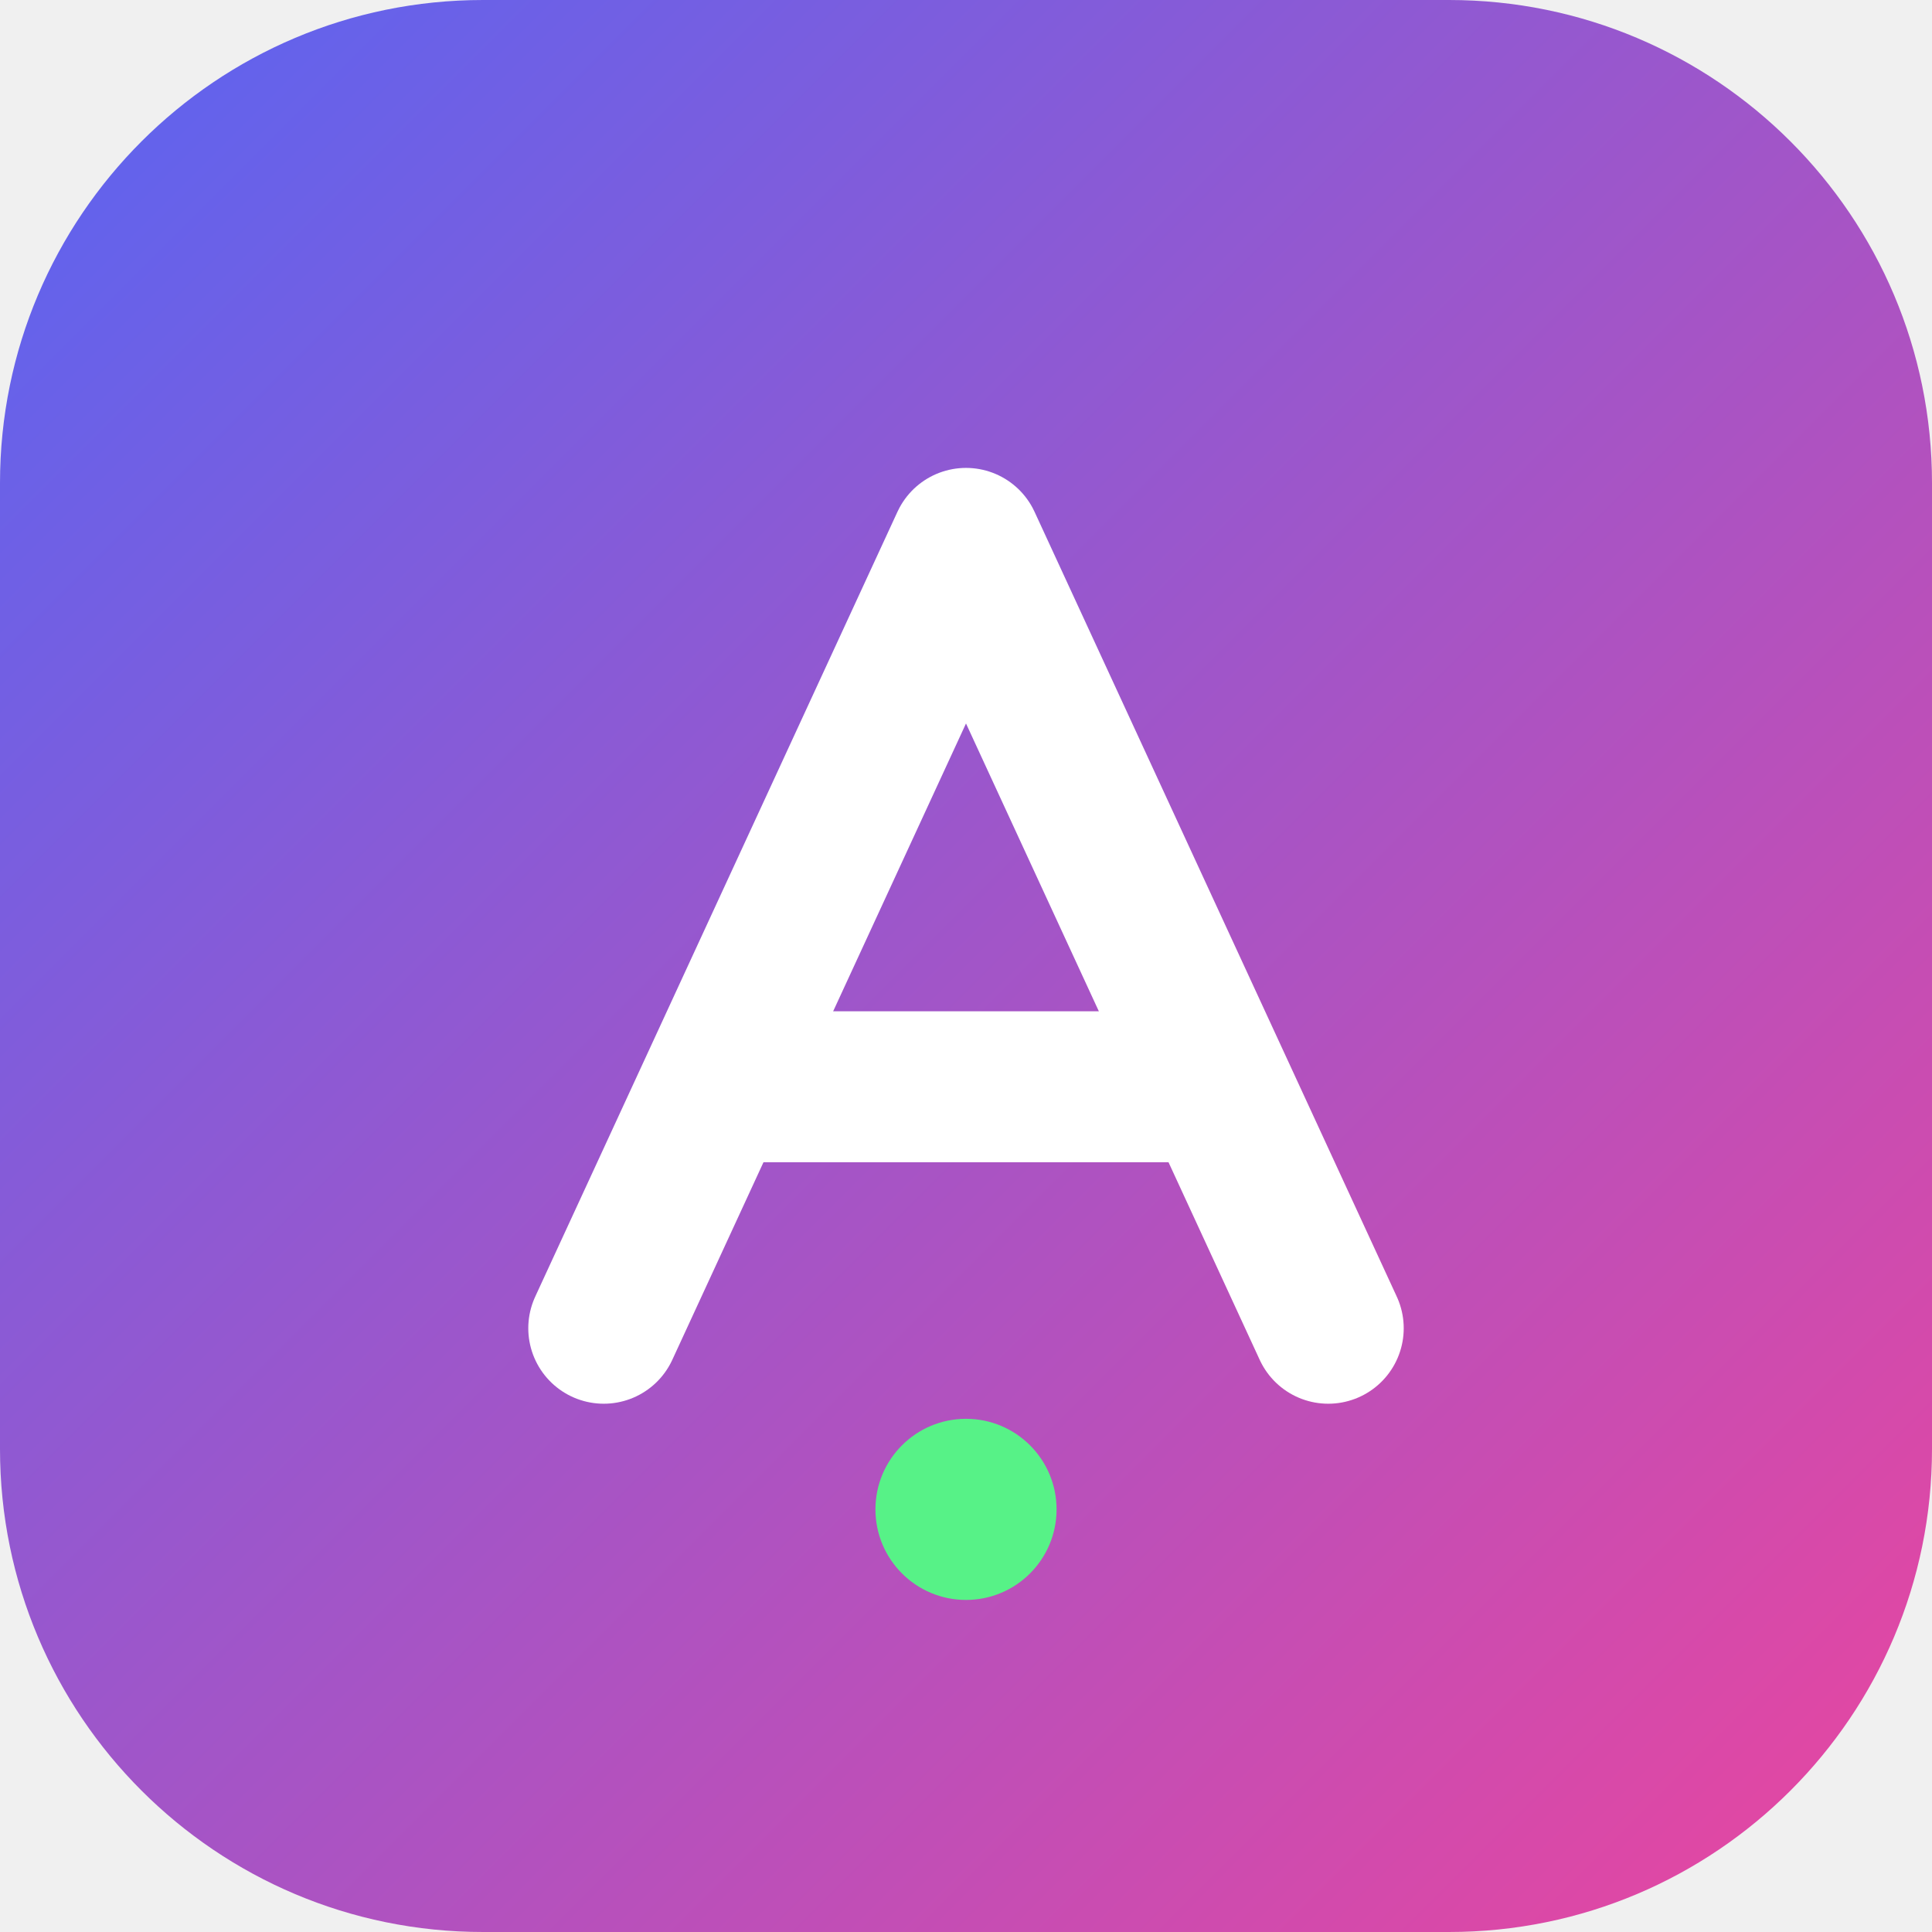
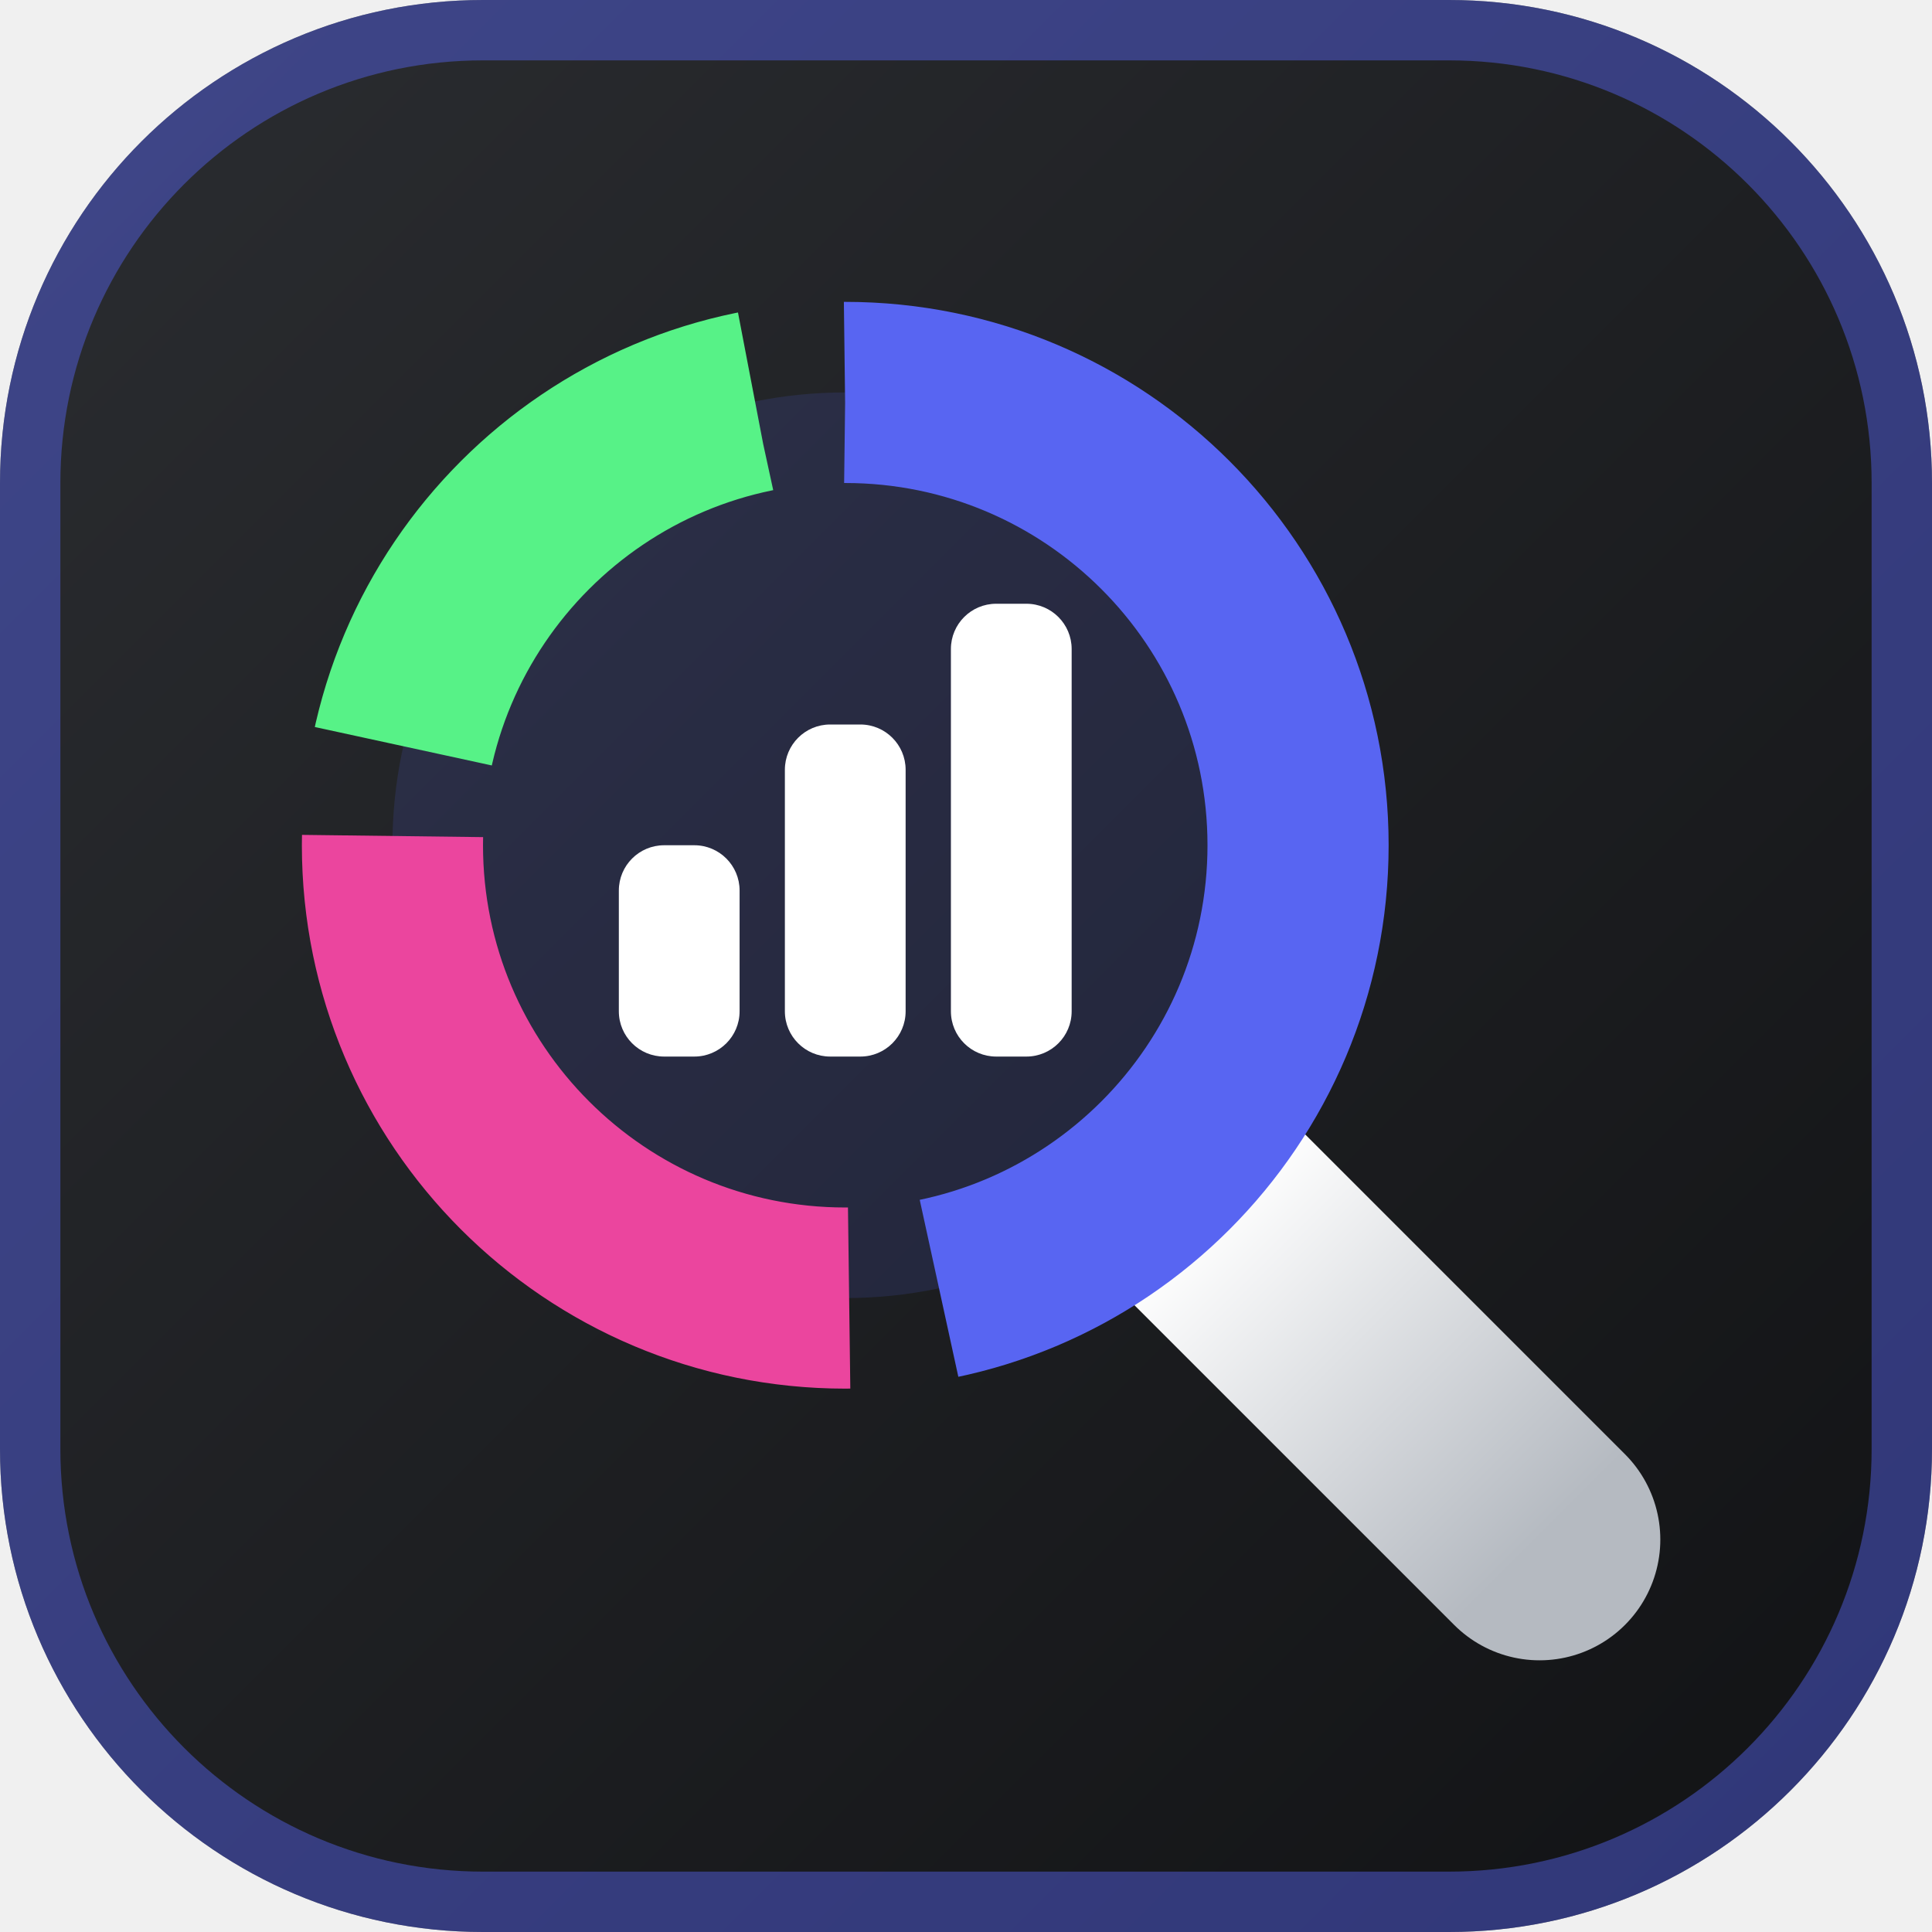
<svg xmlns="http://www.w3.org/2000/svg" viewBox="0 0 64 64">
  <defs>
-     <linearGradient id="g" x1="0" y1="0" x2="1" y2="1">
-       <stop offset="0" stop-color="#5865F2" />
-       <stop offset="1" stop-color="#EB459E" />
+     <linearGradient id="bg" x1="0" y1="0" x2="1" y2="1">
+       <stop offset="0" stop-color="#2b2d31" />
+       <stop offset="1" stop-color="#111214" />
+     </linearGradient>
+     <linearGradient id="handle" x1="0" y1="0" x2="1" y2="1">
+       <stop offset="0" stop-color="#ffffff" />
+       <stop offset="1" stop-color="#b5bac1" />
    </linearGradient>
  </defs>
-   <rect width="64" height="64" rx="16" fill="url(#g)" />
-   <path d="M20 44 L32 18 L44 44" fill="none" stroke="#fff" stroke-width="5" stroke-linecap="round" stroke-linejoin="round" />
-   <path d="M25 36 H39" stroke="#fff" stroke-width="5" stroke-linecap="round" />
-   <circle cx="32" cy="50" r="3" fill="#57F287" />
+   <rect width="64" height="64" rx="16" fill="url(#bg)" />
+   <rect x="1" y="1" width="62" height="62" rx="15" fill="none" stroke="#5865F2" stroke-opacity=".45" stroke-width="2" />
+   <path d="M40 40 L51 51" stroke="url(#handle)" stroke-width="8" stroke-linecap="round" />
+   <circle cx="28" cy="28" r="15" fill="#5865F2" fill-opacity=".14" />
+   <g transform="rotate(-90 28 28)" fill="none" stroke-width="6">
+     <circle cx="28" cy="28" r="15" stroke="#5865F2" stroke-dasharray="44 50.25" />
+     <circle cx="28" cy="28" r="15" stroke="#EB459E" stroke-dasharray="24 70.25" stroke-dashoffset="-47" />
+     <circle cx="28" cy="28" r="15" stroke="#57F287" stroke-dasharray="17.25 77" stroke-dashoffset="-74" />
+   </g>
+   <g fill="#ffffff">
+     <rect x="20.5" y="28" width="4" height="7" rx="1.5" />
+     <rect x="26" y="24" width="4" height="11" rx="1.5" />
+     <rect x="31.5" y="20" width="4" height="15" rx="1.5" />
+   </g>
</svg>
